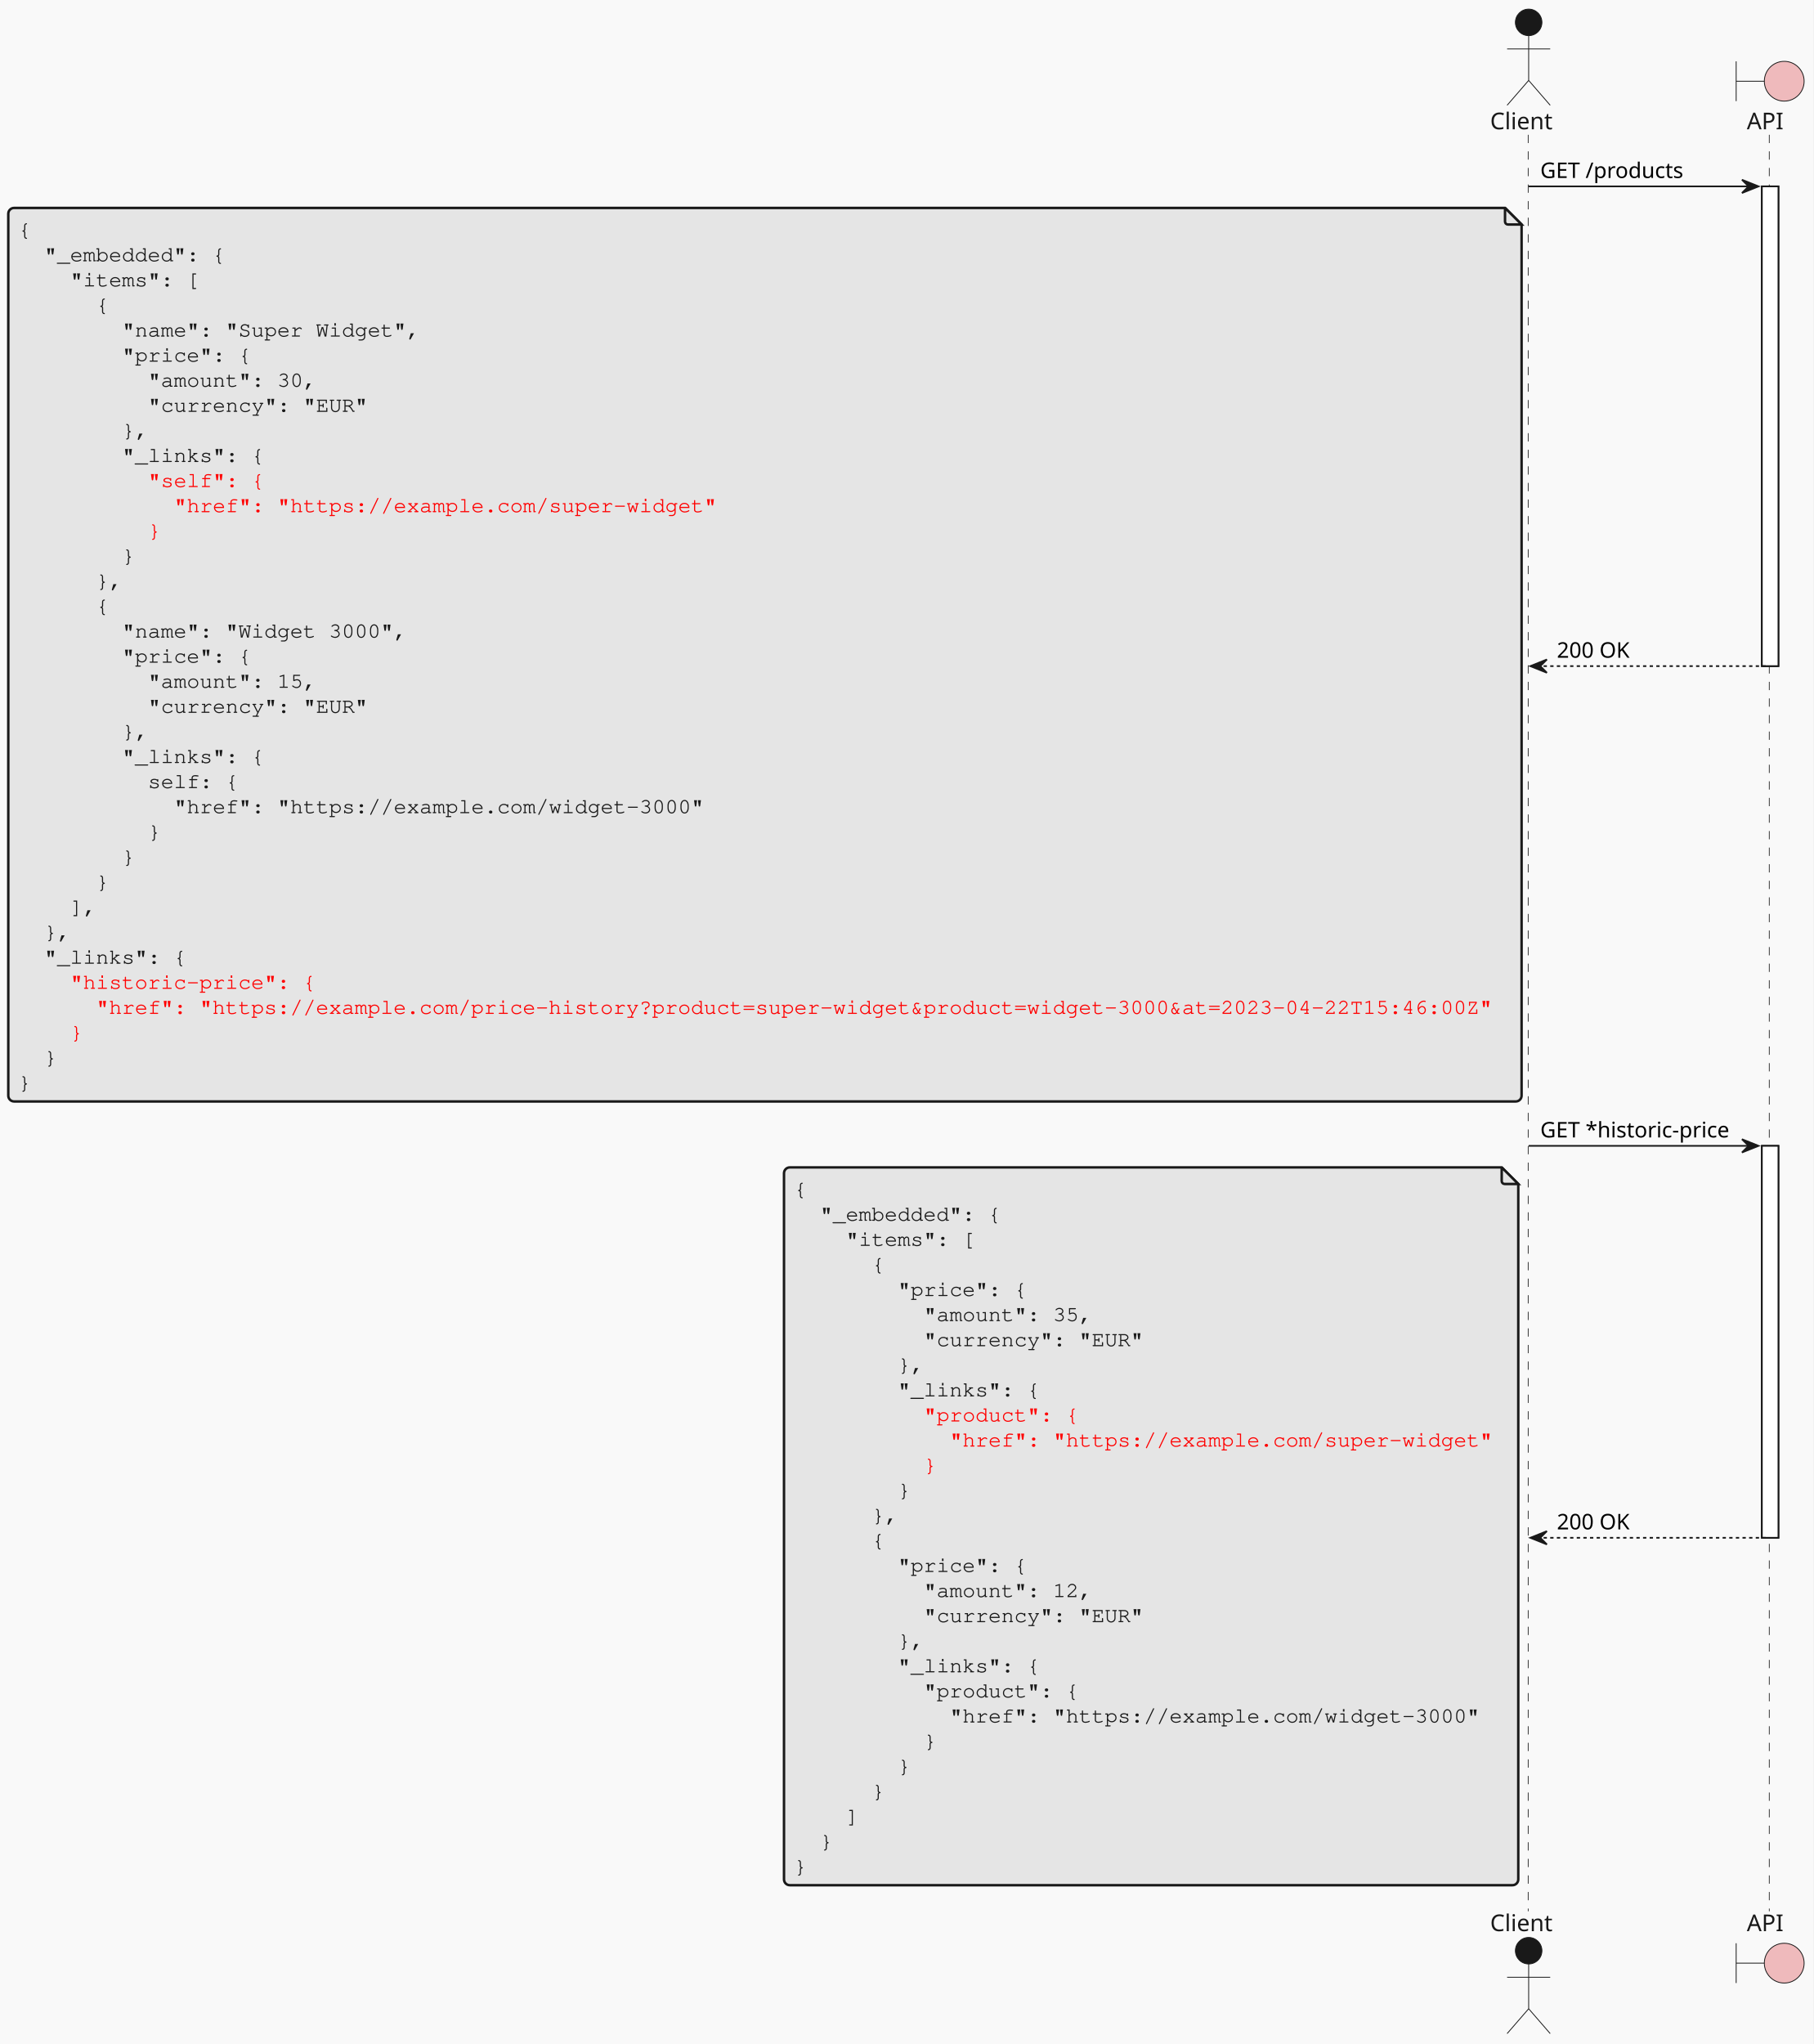
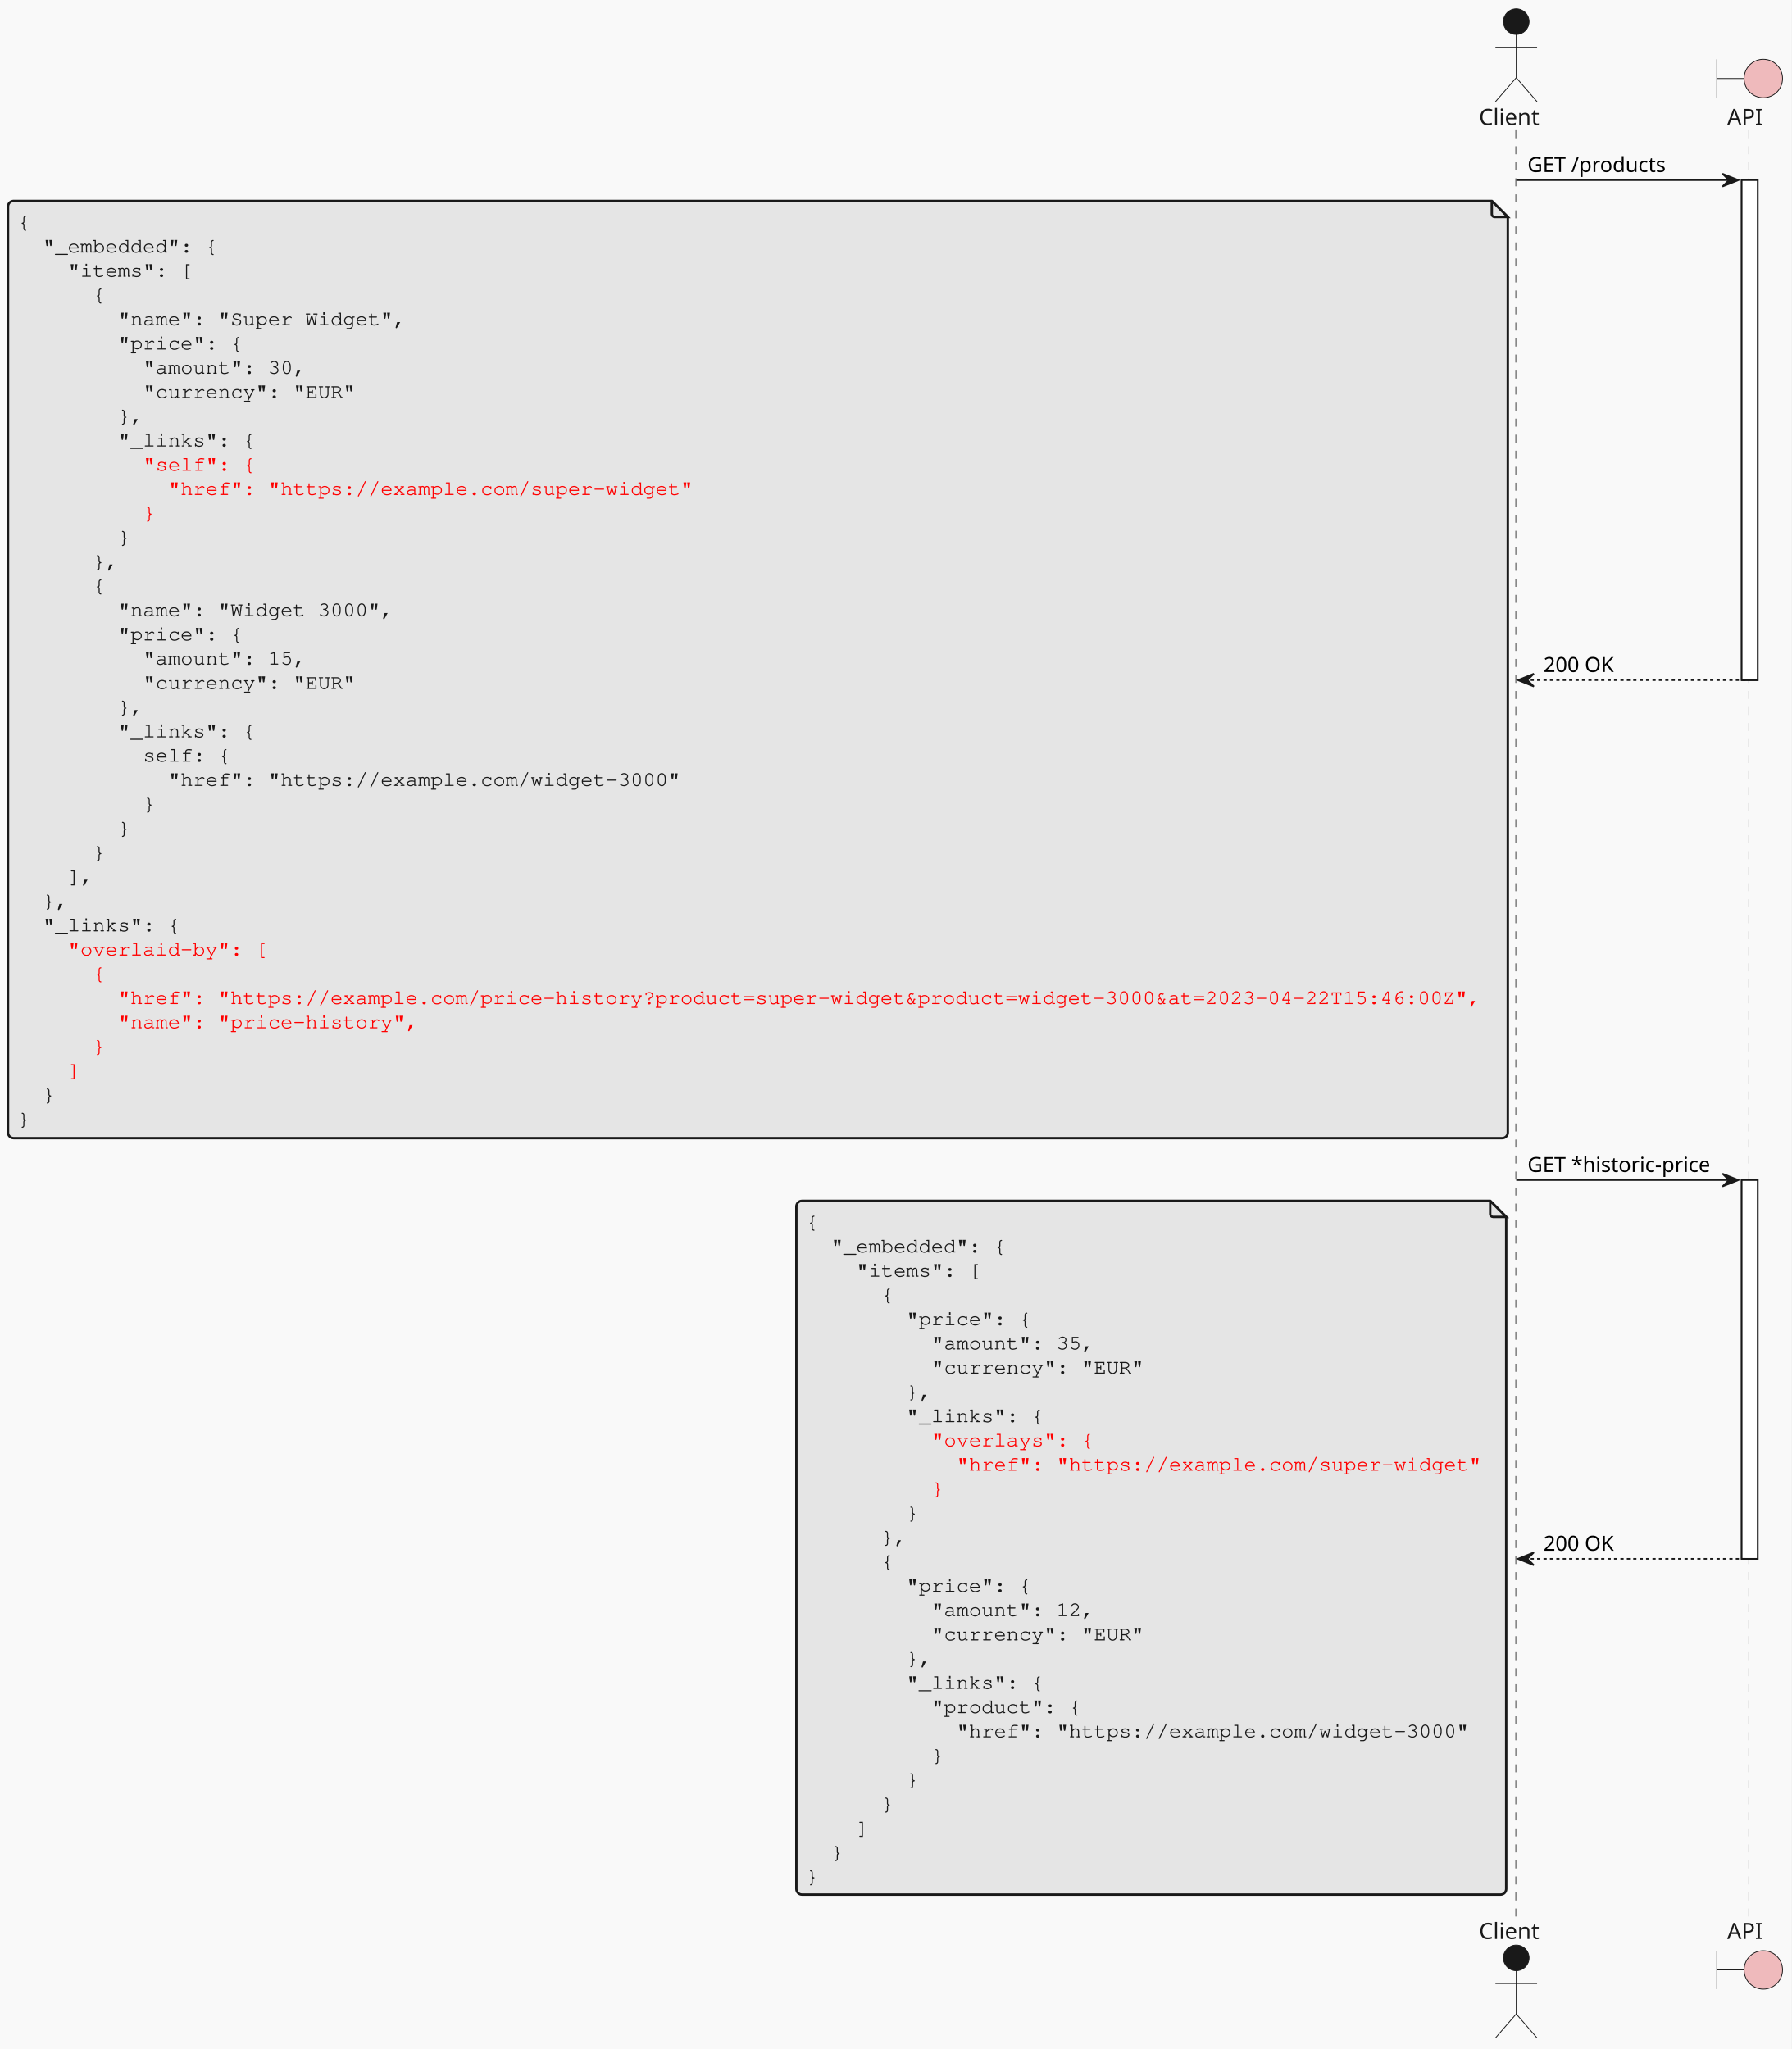
- <svg xmlns="http://www.w3.org/2000/svg" contentStyleType="text/css" data-diagram-type="SEQUENCE" height="1233px" preserveAspectRatio="none" style="width:1094px;height:1233px;background:#F9F9F9;" version="1.1" viewBox="0 0 1094 1233" width="1094px" zoomAndPan="magnify">
+ <svg xmlns="http://www.w3.org/2000/svg" contentStyleType="text/css" data-diagram-type="SEQUENCE" height="1279px" preserveAspectRatio="none" style="width:1118px;height:1279px;background:#F9F9F9;" version="1.1" viewBox="0 0 1118 1279" width="1118px" zoomAndPan="magnify">
  <defs />
  <g>
-     <rect fill="#F9F9F9" height="1233" style="stroke:none;stroke-width:1;" width="1094" x="0" y="0" />
+     <rect fill="#F9F9F9" height="1279" style="stroke:none;stroke-width:1;" width="1118" x="0" y="0" />
    <g>
-       <rect fill="#FFFFFF" height="289.391" style="stroke:#181818;stroke-width:1;" width="10" x="1062.95" y="112.43" />
+       <rect fill="#FFFFFF" height="312.09" style="stroke:#181818;stroke-width:1;" width="10" x="1086.95" y="112.43" />
    </g>
    <g>
-       <rect fill="#FFFFFF" height="236.426" style="stroke:#181818;stroke-width:1;" width="10" x="1062.95" y="691.211" />
+       <rect fill="#FFFFFF" height="236.426" style="stroke:#181818;stroke-width:1;" width="10" x="1086.95" y="736.609" />
    </g>
    <g>
-       <rect fill="#000000" fill-opacity="0" height="1071.633" width="8" x="918.265" y="81.297" />
-       <line style="stroke:#393939;stroke-width:0.5;stroke-dasharray:5,5;" x1="922" x2="922" y1="81.297" y2="1152.93" />
+       <rect fill="#000000" fill-opacity="0" height="1117.031" width="8" x="942.265" y="81.297" />
+       <line style="stroke:#393939;stroke-width:0.5;stroke-dasharray:5,5;" x1="946" x2="946" y1="81.297" y2="1198.328" />
    </g>
    <g>
-       <rect fill="#000000" fill-opacity="0" height="1071.633" width="8" x="1063.95" y="81.297" />
-       <line style="stroke:#393939;stroke-width:0.5;stroke-dasharray:5,5;" x1="1067.45" x2="1067.45" y1="81.297" y2="1152.93" />
+       <rect fill="#000000" fill-opacity="0" height="1117.031" width="8" x="1087.95" y="81.297" />
+       <line style="stroke:#393939;stroke-width:0.5;stroke-dasharray:5,5;" x1="1091.45" x2="1091.45" y1="81.297" y2="1198.328" />
    </g>
    <g class="participant participant-head" data-participant="client">
-       <text fill="#191919" font-family="sans-serif" font-size="14" lengthAdjust="spacing" textLength="40.53" x="899" y="77.995">Client</text>
-       <ellipse cx="922.265" cy="13.5" fill="#191919" rx="8" ry="8" style="stroke:#191919;stroke-width:0.5;" />
-       <path d="M922.265,21.5 L922.265,48.5 M909.265,29.5 L935.265,29.5 M922.265,48.5 L909.265,63.5 M922.265,48.5 L935.265,63.5" fill="none" style="stroke:#191919;stroke-width:0.5;" />
+       <text fill="#191919" font-family="sans-serif" font-size="14" lengthAdjust="spacing" textLength="40.53" x="923" y="77.995">Client</text>
+       <ellipse cx="946.265" cy="13.5" fill="#191919" rx="8" ry="8" style="stroke:#191919;stroke-width:0.5;" />
+       <path d="M946.265,21.5 L946.265,48.5 M933.265,29.5 L959.265,29.5 M946.265,48.5 L933.265,63.5 M946.265,48.5 L959.265,63.5" fill="none" style="stroke:#191919;stroke-width:0.5;" />
    </g>
    <g class="participant participant-tail" data-participant="client">
-       <text fill="#191919" font-family="sans-serif" font-size="14" lengthAdjust="spacing" textLength="40.53" x="899" y="1164.925">Client</text>
-       <ellipse cx="922.265" cy="1176.727" fill="#191919" rx="8" ry="8" style="stroke:#191919;stroke-width:0.5;" />
-       <path d="M922.265,1184.727 L922.265,1211.727 M909.265,1192.727 L935.265,1192.727 M922.265,1211.727 L909.265,1226.727 M922.265,1211.727 L935.265,1226.727" fill="none" style="stroke:#191919;stroke-width:0.5;" />
+       <text fill="#191919" font-family="sans-serif" font-size="14" lengthAdjust="spacing" textLength="40.53" x="923" y="1210.323">Client</text>
+       <ellipse cx="946.265" cy="1222.125" fill="#191919" rx="8" ry="8" style="stroke:#191919;stroke-width:0.5;" />
+       <path d="M946.265,1230.125 L946.265,1257.125 M933.265,1238.125 L959.265,1238.125 M946.265,1257.125 L933.265,1272.125 M946.265,1257.125 L959.265,1272.125" fill="none" style="stroke:#191919;stroke-width:0.5;" />
    </g>
    <g class="participant participant-head" data-participant="api">
-       <text fill="#191919" font-family="sans-serif" font-size="14" lengthAdjust="spacing" textLength="22.148" x="1053.876" y="77.995">API</text>
-       <path d="M1047.45,37 L1047.45,61 M1047.45,49 L1064.45,49" fill="none" style="stroke:#191919;stroke-width:0.5;" />
-       <ellipse cx="1076.45" cy="49" fill="#EFBABC" rx="12" ry="12" style="stroke:#191919;stroke-width:0.5;" />
+       <text fill="#191919" font-family="sans-serif" font-size="14" lengthAdjust="spacing" textLength="22.148" x="1077.876" y="77.995">API</text>
+       <path d="M1071.45,37 L1071.45,61 M1071.45,49 L1088.45,49" fill="none" style="stroke:#191919;stroke-width:0.5;" />
+       <ellipse cx="1100.45" cy="49" fill="#EFBABC" rx="12" ry="12" style="stroke:#191919;stroke-width:0.5;" />
    </g>
    <g class="participant participant-tail" data-participant="api">
-       <text fill="#191919" font-family="sans-serif" font-size="14" lengthAdjust="spacing" textLength="22.148" x="1053.876" y="1164.925">API</text>
-       <path d="M1047.45,1172.227 L1047.45,1196.227 M1047.45,1184.227 L1064.45,1184.227" fill="none" style="stroke:#191919;stroke-width:0.5;" />
-       <ellipse cx="1076.45" cy="1184.227" fill="#EFBABC" rx="12" ry="12" style="stroke:#191919;stroke-width:0.5;" />
+       <text fill="#191919" font-family="sans-serif" font-size="14" lengthAdjust="spacing" textLength="22.148" x="1077.876" y="1210.323">API</text>
+       <path d="M1071.45,1217.625 L1071.45,1241.625 M1071.45,1229.625 L1088.45,1229.625" fill="none" style="stroke:#191919;stroke-width:0.5;" />
+       <ellipse cx="1100.45" cy="1229.625" fill="#EFBABC" rx="12" ry="12" style="stroke:#191919;stroke-width:0.5;" />
    </g>
    <g>
-       <rect fill="#FFFFFF" height="289.391" style="stroke:#181818;stroke-width:1;" width="10" x="1062.95" y="112.43" />
+       <rect fill="#FFFFFF" height="312.09" style="stroke:#181818;stroke-width:1;" width="10" x="1086.95" y="112.43" />
    </g>
    <g>
-       <rect fill="#FFFFFF" height="236.426" style="stroke:#181818;stroke-width:1;" width="10" x="1062.95" y="691.211" />
+       <rect fill="#FFFFFF" height="236.426" style="stroke:#181818;stroke-width:1;" width="10" x="1086.95" y="736.609" />
    </g>
    <g class="message" data-participant-1="client" data-participant-2="api">
-       <polygon fill="#191919" points="1050.95,108.43,1060.95,112.43,1050.95,116.43,1054.95,112.43" style="stroke:#191919;stroke-width:1;" />
-       <line style="stroke:#191919;stroke-width:1;" x1="922.265" x2="1056.95" y1="112.43" y2="112.43" />
-       <text fill="#000000" font-family="sans-serif" font-size="13" lengthAdjust="spacing" textLength="91.8" x="929.265" y="107.364">GET /products</text>
+       <polygon fill="#191919" points="1074.95,108.43,1084.95,112.43,1074.95,116.43,1078.95,112.43" style="stroke:#191919;stroke-width:1;" />
+       <line style="stroke:#191919;stroke-width:1;" x1="946.265" x2="1080.95" y1="112.43" y2="112.43" />
+       <text fill="#000000" font-family="sans-serif" font-size="13" lengthAdjust="spacing" textLength="91.8" x="953.265" y="107.364">GET /products</text>
    </g>
    <g class="message" data-participant-1="api" data-participant-2="client">
-       <polygon fill="#191919" points="933.265,397.82,923.265,401.82,933.265,405.82,929.265,401.82" style="stroke:#191919;stroke-width:1;" />
-       <line style="stroke:#191919;stroke-width:1;stroke-dasharray:2,2;" x1="927.265" x2="1066.95" y1="401.82" y2="401.82" />
-       <text fill="#000000" font-family="sans-serif" font-size="13" lengthAdjust="spacing" textLength="47.703" x="939.265" y="396.754">200 OK</text>
+       <polygon fill="#191919" points="957.265,420.519,947.265,424.519,957.265,428.519,953.265,424.519" style="stroke:#191919;stroke-width:1;" />
+       <line style="stroke:#191919;stroke-width:1;stroke-dasharray:2,2;" x1="951.265" x2="1090.95" y1="424.519" y2="424.519" />
+       <text fill="#000000" font-family="sans-serif" font-size="13" lengthAdjust="spacing" textLength="47.703" x="963.265" y="419.454">200 OK</text>
    </g>
-     <path d="M5,128.93 L5,660.93 A3.5,3.5 0 0 0 8.5,664.43 L914.5,664.43 A3.5,3.5 0 0 0 918,660.93 L918,135.43 L908,125.43 L8.5,125.43 A3.5,3.5 0 0 0 5,128.93" fill="#E5E5E5" style="stroke:#191919;stroke-width:1.5;" />
-     <path d="M908,125.43 L908,133.68 A1.75,1.75 0 0 0 909.75,135.43 L918,135.43 L908,125.43" fill="#E5E5E5" style="stroke:#191919;stroke-width:1.5;" />
+     <path d="M5,128.93 L5,706.93 A3.5,3.5 0 0 0 8.5,710.43 L937.5,710.43 A3.5,3.5 0 0 0 941,706.93 L941,135.43 L931,125.43 L8.5,125.43 A3.5,3.5 0 0 0 5,128.93" fill="#E5E5E5" style="stroke:#191919;stroke-width:1.5;" />
+     <path d="M931,125.43 L931,133.68 A1.75,1.75 0 0 0 932.75,135.43 L941,135.43 L931,125.43" fill="#E5E5E5" style="stroke:#191919;stroke-width:1.5;" />
    <text fill="#191919" font-family="Courier" font-size="13" lengthAdjust="spacing" textLength="7.827" x="11" y="142.497">{</text>
    <text fill="#191919" font-family="Courier" font-size="13" lengthAdjust="spacing" textLength="109.573" x="26.653" y="157.629">"_embedded": {</text>
    <text fill="#191919" font-family="Courier" font-size="13" lengthAdjust="spacing" textLength="78.267" x="42.307" y="172.762">"items": [</text>
    <text fill="#191919" font-family="Courier" font-size="13" lengthAdjust="spacing" textLength="7.827" x="57.96" y="187.895">{</text>
    <text fill="#191919" font-family="Courier" font-size="13" lengthAdjust="spacing" textLength="180.013" x="73.613" y="203.028">"name": "Super Widget",</text>
    <text fill="#191919" font-family="Courier" font-size="13" lengthAdjust="spacing" textLength="78.267" x="73.613" y="218.161">"price": {</text>
    <text fill="#191919" font-family="Courier" font-size="13" lengthAdjust="spacing" textLength="101.747" x="89.267" y="233.293">"amount": 30,</text>
    <text fill="#191919" font-family="Courier" font-size="13" lengthAdjust="spacing" textLength="133.053" x="89.267" y="248.426">"currency": "EUR"</text>
    <text fill="#191919" font-family="Courier" font-size="13" lengthAdjust="spacing" textLength="15.653" x="73.613" y="263.559">},</text>
    <text fill="#191919" font-family="Courier" font-size="13" lengthAdjust="spacing" textLength="86.093" x="73.613" y="278.692">"_links": {</text>
    <text fill="#191919" font-family="Courier" font-size="13" lengthAdjust="spacing" textLength="78.267" x="11" y="293.825">          </text>
    <text fill="#FF0000" font-family="Courier" font-size="13" lengthAdjust="spacing" textLength="70.44" x="89.267" y="293.825">"self": {</text>
    <text fill="#191919" font-family="Courier" font-size="13" lengthAdjust="spacing" textLength="78.267" x="11" y="308.957">          </text>
    <text fill="#FF0000" font-family="Courier" font-size="13" lengthAdjust="spacing" textLength="328.72" x="104.92" y="308.957">"href": "https://example.com/super-widget"</text>
    <text fill="#191919" font-family="Courier" font-size="13" lengthAdjust="spacing" textLength="78.267" x="11" y="324.09">          </text>
    <text fill="#FF0000" font-family="Courier" font-size="13" lengthAdjust="spacing" textLength="7.827" x="89.267" y="324.09">}</text>
    <text fill="#191919" font-family="Courier" font-size="13" lengthAdjust="spacing" textLength="7.827" x="73.613" y="339.223">}</text>
    <text fill="#191919" font-family="Courier" font-size="13" lengthAdjust="spacing" textLength="15.653" x="57.96" y="354.356">},</text>
    <text fill="#191919" font-family="Courier" font-size="13" lengthAdjust="spacing" textLength="7.827" x="57.96" y="369.489">{</text>
    <text fill="#191919" font-family="Courier" font-size="13" lengthAdjust="spacing" textLength="172.186" x="73.613" y="384.622">"name": "Widget 3000",</text>
    <text fill="#191919" font-family="Courier" font-size="13" lengthAdjust="spacing" textLength="78.267" x="73.613" y="399.754">"price": {</text>
    <text fill="#191919" font-family="Courier" font-size="13" lengthAdjust="spacing" textLength="101.747" x="89.267" y="414.887">"amount": 15,</text>
    <text fill="#191919" font-family="Courier" font-size="13" lengthAdjust="spacing" textLength="133.053" x="89.267" y="430.02">"currency": "EUR"</text>
    <text fill="#191919" font-family="Courier" font-size="13" lengthAdjust="spacing" textLength="15.653" x="73.613" y="445.153">},</text>
    <text fill="#191919" font-family="Courier" font-size="13" lengthAdjust="spacing" textLength="86.093" x="73.613" y="460.286">"_links": {</text>
    <text fill="#191919" font-family="Courier" font-size="13" lengthAdjust="spacing" textLength="54.787" x="89.267" y="475.418">self: {</text>
    <text fill="#191919" font-family="Courier" font-size="13" lengthAdjust="spacing" textLength="320.893" x="104.92" y="490.551">"href": "https://example.com/widget-3000"</text>
    <text fill="#191919" font-family="Courier" font-size="13" lengthAdjust="spacing" textLength="7.827" x="89.267" y="505.684">}</text>
    <text fill="#191919" font-family="Courier" font-size="13" lengthAdjust="spacing" textLength="7.827" x="73.613" y="520.817">}</text>
    <text fill="#191919" font-family="Courier" font-size="13" lengthAdjust="spacing" textLength="7.827" x="57.96" y="535.95">}</text>
    <text fill="#191919" font-family="Courier" font-size="13" lengthAdjust="spacing" textLength="15.653" x="42.307" y="551.082">],</text>
    <text fill="#191919" font-family="Courier" font-size="13" lengthAdjust="spacing" textLength="15.653" x="26.653" y="566.215">},</text>
    <text fill="#191919" font-family="Courier" font-size="13" lengthAdjust="spacing" textLength="86.093" x="26.653" y="581.348">"_links": {</text>
-     <text fill="#FF0000" font-family="Courier" font-size="13" lengthAdjust="spacing" textLength="148.707" x="42.307" y="596.481">"historic-price": {</text>
-     <text fill="#FF0000" font-family="Courier" font-size="13" lengthAdjust="spacing" textLength="845.279" x="57.96" y="611.614">"href": "https://example.com/price-history?product=super-widget&amp;product=widget-3000&amp;at=2023-04-22T15:46:00Z"</text>
-     <text fill="#FF0000" font-family="Courier" font-size="13" lengthAdjust="spacing" textLength="7.827" x="42.307" y="626.747">}</text>
-     <text fill="#191919" font-family="Courier" font-size="13" lengthAdjust="spacing" textLength="7.827" x="26.653" y="641.879">}</text>
-     <text fill="#191919" font-family="Courier" font-size="13" lengthAdjust="spacing" textLength="7.827" x="11" y="657.012">}</text>
+     <text fill="#FF0000" font-family="Courier" font-size="13" lengthAdjust="spacing" textLength="125.227" x="42.307" y="596.481">"overlaid-by": [</text>
+     <text fill="#FF0000" font-family="Courier" font-size="13" lengthAdjust="spacing" textLength="7.827" x="57.96" y="611.614">{</text>
+     <text fill="#FF0000" font-family="Courier" font-size="13" lengthAdjust="spacing" textLength="853.106" x="73.613" y="626.747">"href": "https://example.com/price-history?product=super-widget&amp;product=widget-3000&amp;at=2023-04-22T15:46:00Z",</text>
+     <text fill="#FF0000" font-family="Courier" font-size="13" lengthAdjust="spacing" textLength="187.84" x="73.613" y="641.879">"name": "price-history",</text>
+     <text fill="#FF0000" font-family="Courier" font-size="13" lengthAdjust="spacing" textLength="7.827" x="57.96" y="657.012">}</text>
+     <text fill="#FF0000" font-family="Courier" font-size="13" lengthAdjust="spacing" textLength="7.827" x="42.307" y="672.145">]</text>
+     <text fill="#191919" font-family="Courier" font-size="13" lengthAdjust="spacing" textLength="7.827" x="26.653" y="687.278">}</text>
+     <text fill="#191919" font-family="Courier" font-size="13" lengthAdjust="spacing" textLength="7.827" x="11" y="702.411">}</text>
    <g class="message" data-participant-1="client" data-participant-2="api">
-       <polygon fill="#191919" points="1050.95,687.211,1060.95,691.211,1050.95,695.211,1054.95,691.211" style="stroke:#191919;stroke-width:1;" />
-       <line style="stroke:#191919;stroke-width:1;" x1="922.265" x2="1056.95" y1="691.211" y2="691.211" />
-       <text fill="#000000" font-family="sans-serif" font-size="13" lengthAdjust="spacing" textLength="121.685" x="929.265" y="686.145">GET *historic-price</text>
+       <polygon fill="#191919" points="1074.95,732.609,1084.95,736.609,1074.95,740.609,1078.95,736.609" style="stroke:#191919;stroke-width:1;" />
+       <line style="stroke:#191919;stroke-width:1;" x1="946.265" x2="1080.95" y1="736.609" y2="736.609" />
+       <text fill="#000000" font-family="sans-serif" font-size="13" lengthAdjust="spacing" textLength="121.685" x="953.265" y="731.543">GET *historic-price</text>
    </g>
    <g class="message" data-participant-1="api" data-participant-2="client">
-       <polygon fill="#191919" points="933.265,923.637,923.265,927.637,933.265,931.637,929.265,927.637" style="stroke:#191919;stroke-width:1;" />
-       <line style="stroke:#191919;stroke-width:1;stroke-dasharray:2,2;" x1="927.265" x2="1066.95" y1="927.637" y2="927.637" />
-       <text fill="#000000" font-family="sans-serif" font-size="13" lengthAdjust="spacing" textLength="47.703" x="939.265" y="922.571">200 OK</text>
+       <polygon fill="#191919" points="957.265,969.035,947.265,973.035,957.265,977.035,953.265,973.035" style="stroke:#191919;stroke-width:1;" />
+       <line style="stroke:#191919;stroke-width:1;stroke-dasharray:2,2;" x1="951.265" x2="1090.95" y1="973.035" y2="973.035" />
+       <text fill="#000000" font-family="sans-serif" font-size="13" lengthAdjust="spacing" textLength="47.703" x="963.265" y="967.969">200 OK</text>
    </g>
-     <path d="M473,707.711 L473,1133.711 A3.5,3.5 0 0 0 476.5,1137.211 L912.5,1137.211 A3.5,3.5 0 0 0 916,1133.711 L916,714.211 L906,704.211 L476.5,704.211 A3.5,3.5 0 0 0 473,707.711" fill="#E5E5E5" style="stroke:#191919;stroke-width:1.5;" />
-     <path d="M906,704.211 L906,712.461 A1.75,1.75 0 0 0 907.75,714.211 L916,714.211 L906,704.211" fill="#E5E5E5" style="stroke:#191919;stroke-width:1.5;" />
-     <text fill="#191919" font-family="Courier" font-size="13" lengthAdjust="spacing" textLength="7.827" x="479" y="721.278">{</text>
-     <text fill="#191919" font-family="Courier" font-size="13" lengthAdjust="spacing" textLength="109.573" x="494.653" y="736.411">"_embedded": {</text>
-     <text fill="#191919" font-family="Courier" font-size="13" lengthAdjust="spacing" textLength="78.267" x="510.307" y="751.543">"items": [</text>
-     <text fill="#191919" font-family="Courier" font-size="13" lengthAdjust="spacing" textLength="7.827" x="525.96" y="766.676">{</text>
-     <text fill="#191919" font-family="Courier" font-size="13" lengthAdjust="spacing" textLength="78.267" x="541.613" y="781.809">"price": {</text>
-     <text fill="#191919" font-family="Courier" font-size="13" lengthAdjust="spacing" textLength="101.747" x="557.267" y="796.942">"amount": 35,</text>
-     <text fill="#191919" font-family="Courier" font-size="13" lengthAdjust="spacing" textLength="133.053" x="557.267" y="812.075">"currency": "EUR"</text>
-     <text fill="#191919" font-family="Courier" font-size="13" lengthAdjust="spacing" textLength="15.653" x="541.613" y="827.207">},</text>
-     <text fill="#191919" font-family="Courier" font-size="13" lengthAdjust="spacing" textLength="86.093" x="541.613" y="842.34">"_links": {</text>
-     <text fill="#FF0000" font-family="Courier" font-size="13" lengthAdjust="spacing" textLength="93.92" x="557.267" y="857.473">"product": {</text>
-     <text fill="#FF0000" font-family="Courier" font-size="13" lengthAdjust="spacing" textLength="328.72" x="572.92" y="872.606">"href": "https://example.com/super-widget"</text>
-     <text fill="#FF0000" font-family="Courier" font-size="13" lengthAdjust="spacing" textLength="7.827" x="557.267" y="887.739">}</text>
-     <text fill="#191919" font-family="Courier" font-size="13" lengthAdjust="spacing" textLength="7.827" x="541.613" y="902.872">}</text>
-     <text fill="#191919" font-family="Courier" font-size="13" lengthAdjust="spacing" textLength="15.653" x="525.96" y="918.004">},</text>
-     <text fill="#191919" font-family="Courier" font-size="13" lengthAdjust="spacing" textLength="7.827" x="525.96" y="933.137">{</text>
-     <text fill="#191919" font-family="Courier" font-size="13" lengthAdjust="spacing" textLength="78.267" x="541.613" y="948.27">"price": {</text>
-     <text fill="#191919" font-family="Courier" font-size="13" lengthAdjust="spacing" textLength="101.747" x="557.267" y="963.403">"amount": 12,</text>
-     <text fill="#191919" font-family="Courier" font-size="13" lengthAdjust="spacing" textLength="133.053" x="557.267" y="978.536">"currency": "EUR"</text>
-     <text fill="#191919" font-family="Courier" font-size="13" lengthAdjust="spacing" textLength="15.653" x="541.613" y="993.668">},</text>
-     <text fill="#191919" font-family="Courier" font-size="13" lengthAdjust="spacing" textLength="86.093" x="541.613" y="1008.801">"_links": {</text>
-     <text fill="#191919" font-family="Courier" font-size="13" lengthAdjust="spacing" textLength="93.92" x="557.267" y="1023.934">"product": {</text>
-     <text fill="#191919" font-family="Courier" font-size="13" lengthAdjust="spacing" textLength="320.893" x="572.92" y="1039.067">"href": "https://example.com/widget-3000"</text>
-     <text fill="#191919" font-family="Courier" font-size="13" lengthAdjust="spacing" textLength="7.827" x="557.267" y="1054.2">}</text>
-     <text fill="#191919" font-family="Courier" font-size="13" lengthAdjust="spacing" textLength="7.827" x="541.613" y="1069.332">}</text>
-     <text fill="#191919" font-family="Courier" font-size="13" lengthAdjust="spacing" textLength="7.827" x="525.96" y="1084.465">}</text>
-     <text fill="#191919" font-family="Courier" font-size="13" lengthAdjust="spacing" textLength="7.827" x="510.307" y="1099.598">]</text>
-     <text fill="#191919" font-family="Courier" font-size="13" lengthAdjust="spacing" textLength="7.827" x="494.653" y="1114.731">}</text>
-     <text fill="#191919" font-family="Courier" font-size="13" lengthAdjust="spacing" textLength="7.827" x="479" y="1129.864">}</text>
+     <path d="M497,753.109 L497,1179.109 A3.5,3.5 0 0 0 500.5,1182.609 L936.5,1182.609 A3.5,3.5 0 0 0 940,1179.109 L940,759.609 L930,749.609 L500.5,749.609 A3.5,3.5 0 0 0 497,753.109" fill="#E5E5E5" style="stroke:#191919;stroke-width:1.5;" />
+     <path d="M930,749.609 L930,757.859 A1.75,1.75 0 0 0 931.75,759.609 L940,759.609 L930,749.609" fill="#E5E5E5" style="stroke:#191919;stroke-width:1.5;" />
+     <text fill="#191919" font-family="Courier" font-size="13" lengthAdjust="spacing" textLength="7.827" x="503" y="766.676">{</text>
+     <text fill="#191919" font-family="Courier" font-size="13" lengthAdjust="spacing" textLength="109.573" x="518.653" y="781.809">"_embedded": {</text>
+     <text fill="#191919" font-family="Courier" font-size="13" lengthAdjust="spacing" textLength="78.267" x="534.307" y="796.942">"items": [</text>
+     <text fill="#191919" font-family="Courier" font-size="13" lengthAdjust="spacing" textLength="7.827" x="549.96" y="812.075">{</text>
+     <text fill="#191919" font-family="Courier" font-size="13" lengthAdjust="spacing" textLength="78.267" x="565.613" y="827.207">"price": {</text>
+     <text fill="#191919" font-family="Courier" font-size="13" lengthAdjust="spacing" textLength="101.747" x="581.267" y="842.34">"amount": 35,</text>
+     <text fill="#191919" font-family="Courier" font-size="13" lengthAdjust="spacing" textLength="133.053" x="581.267" y="857.473">"currency": "EUR"</text>
+     <text fill="#191919" font-family="Courier" font-size="13" lengthAdjust="spacing" textLength="15.653" x="565.613" y="872.606">},</text>
+     <text fill="#191919" font-family="Courier" font-size="13" lengthAdjust="spacing" textLength="86.093" x="565.613" y="887.739">"_links": {</text>
+     <text fill="#FF0000" font-family="Courier" font-size="13" lengthAdjust="spacing" textLength="101.747" x="581.267" y="902.872">"overlays": {</text>
+     <text fill="#FF0000" font-family="Courier" font-size="13" lengthAdjust="spacing" textLength="328.72" x="596.92" y="918.004">"href": "https://example.com/super-widget"</text>
+     <text fill="#FF0000" font-family="Courier" font-size="13" lengthAdjust="spacing" textLength="7.827" x="581.267" y="933.137">}</text>
+     <text fill="#191919" font-family="Courier" font-size="13" lengthAdjust="spacing" textLength="7.827" x="565.613" y="948.27">}</text>
+     <text fill="#191919" font-family="Courier" font-size="13" lengthAdjust="spacing" textLength="15.653" x="549.96" y="963.403">},</text>
+     <text fill="#191919" font-family="Courier" font-size="13" lengthAdjust="spacing" textLength="7.827" x="549.96" y="978.536">{</text>
+     <text fill="#191919" font-family="Courier" font-size="13" lengthAdjust="spacing" textLength="78.267" x="565.613" y="993.668">"price": {</text>
+     <text fill="#191919" font-family="Courier" font-size="13" lengthAdjust="spacing" textLength="101.747" x="581.267" y="1008.801">"amount": 12,</text>
+     <text fill="#191919" font-family="Courier" font-size="13" lengthAdjust="spacing" textLength="133.053" x="581.267" y="1023.934">"currency": "EUR"</text>
+     <text fill="#191919" font-family="Courier" font-size="13" lengthAdjust="spacing" textLength="15.653" x="565.613" y="1039.067">},</text>
+     <text fill="#191919" font-family="Courier" font-size="13" lengthAdjust="spacing" textLength="86.093" x="565.613" y="1054.2">"_links": {</text>
+     <text fill="#191919" font-family="Courier" font-size="13" lengthAdjust="spacing" textLength="93.92" x="581.267" y="1069.332">"product": {</text>
+     <text fill="#191919" font-family="Courier" font-size="13" lengthAdjust="spacing" textLength="320.893" x="596.92" y="1084.465">"href": "https://example.com/widget-3000"</text>
+     <text fill="#191919" font-family="Courier" font-size="13" lengthAdjust="spacing" textLength="7.827" x="581.267" y="1099.598">}</text>
+     <text fill="#191919" font-family="Courier" font-size="13" lengthAdjust="spacing" textLength="7.827" x="565.613" y="1114.731">}</text>
+     <text fill="#191919" font-family="Courier" font-size="13" lengthAdjust="spacing" textLength="7.827" x="549.96" y="1129.864">}</text>
+     <text fill="#191919" font-family="Courier" font-size="13" lengthAdjust="spacing" textLength="7.827" x="534.307" y="1144.997">]</text>
+     <text fill="#191919" font-family="Courier" font-size="13" lengthAdjust="spacing" textLength="7.827" x="518.653" y="1160.129">}</text>
+     <text fill="#191919" font-family="Courier" font-size="13" lengthAdjust="spacing" textLength="7.827" x="503" y="1175.262">}</text>
  </g>
</svg>
